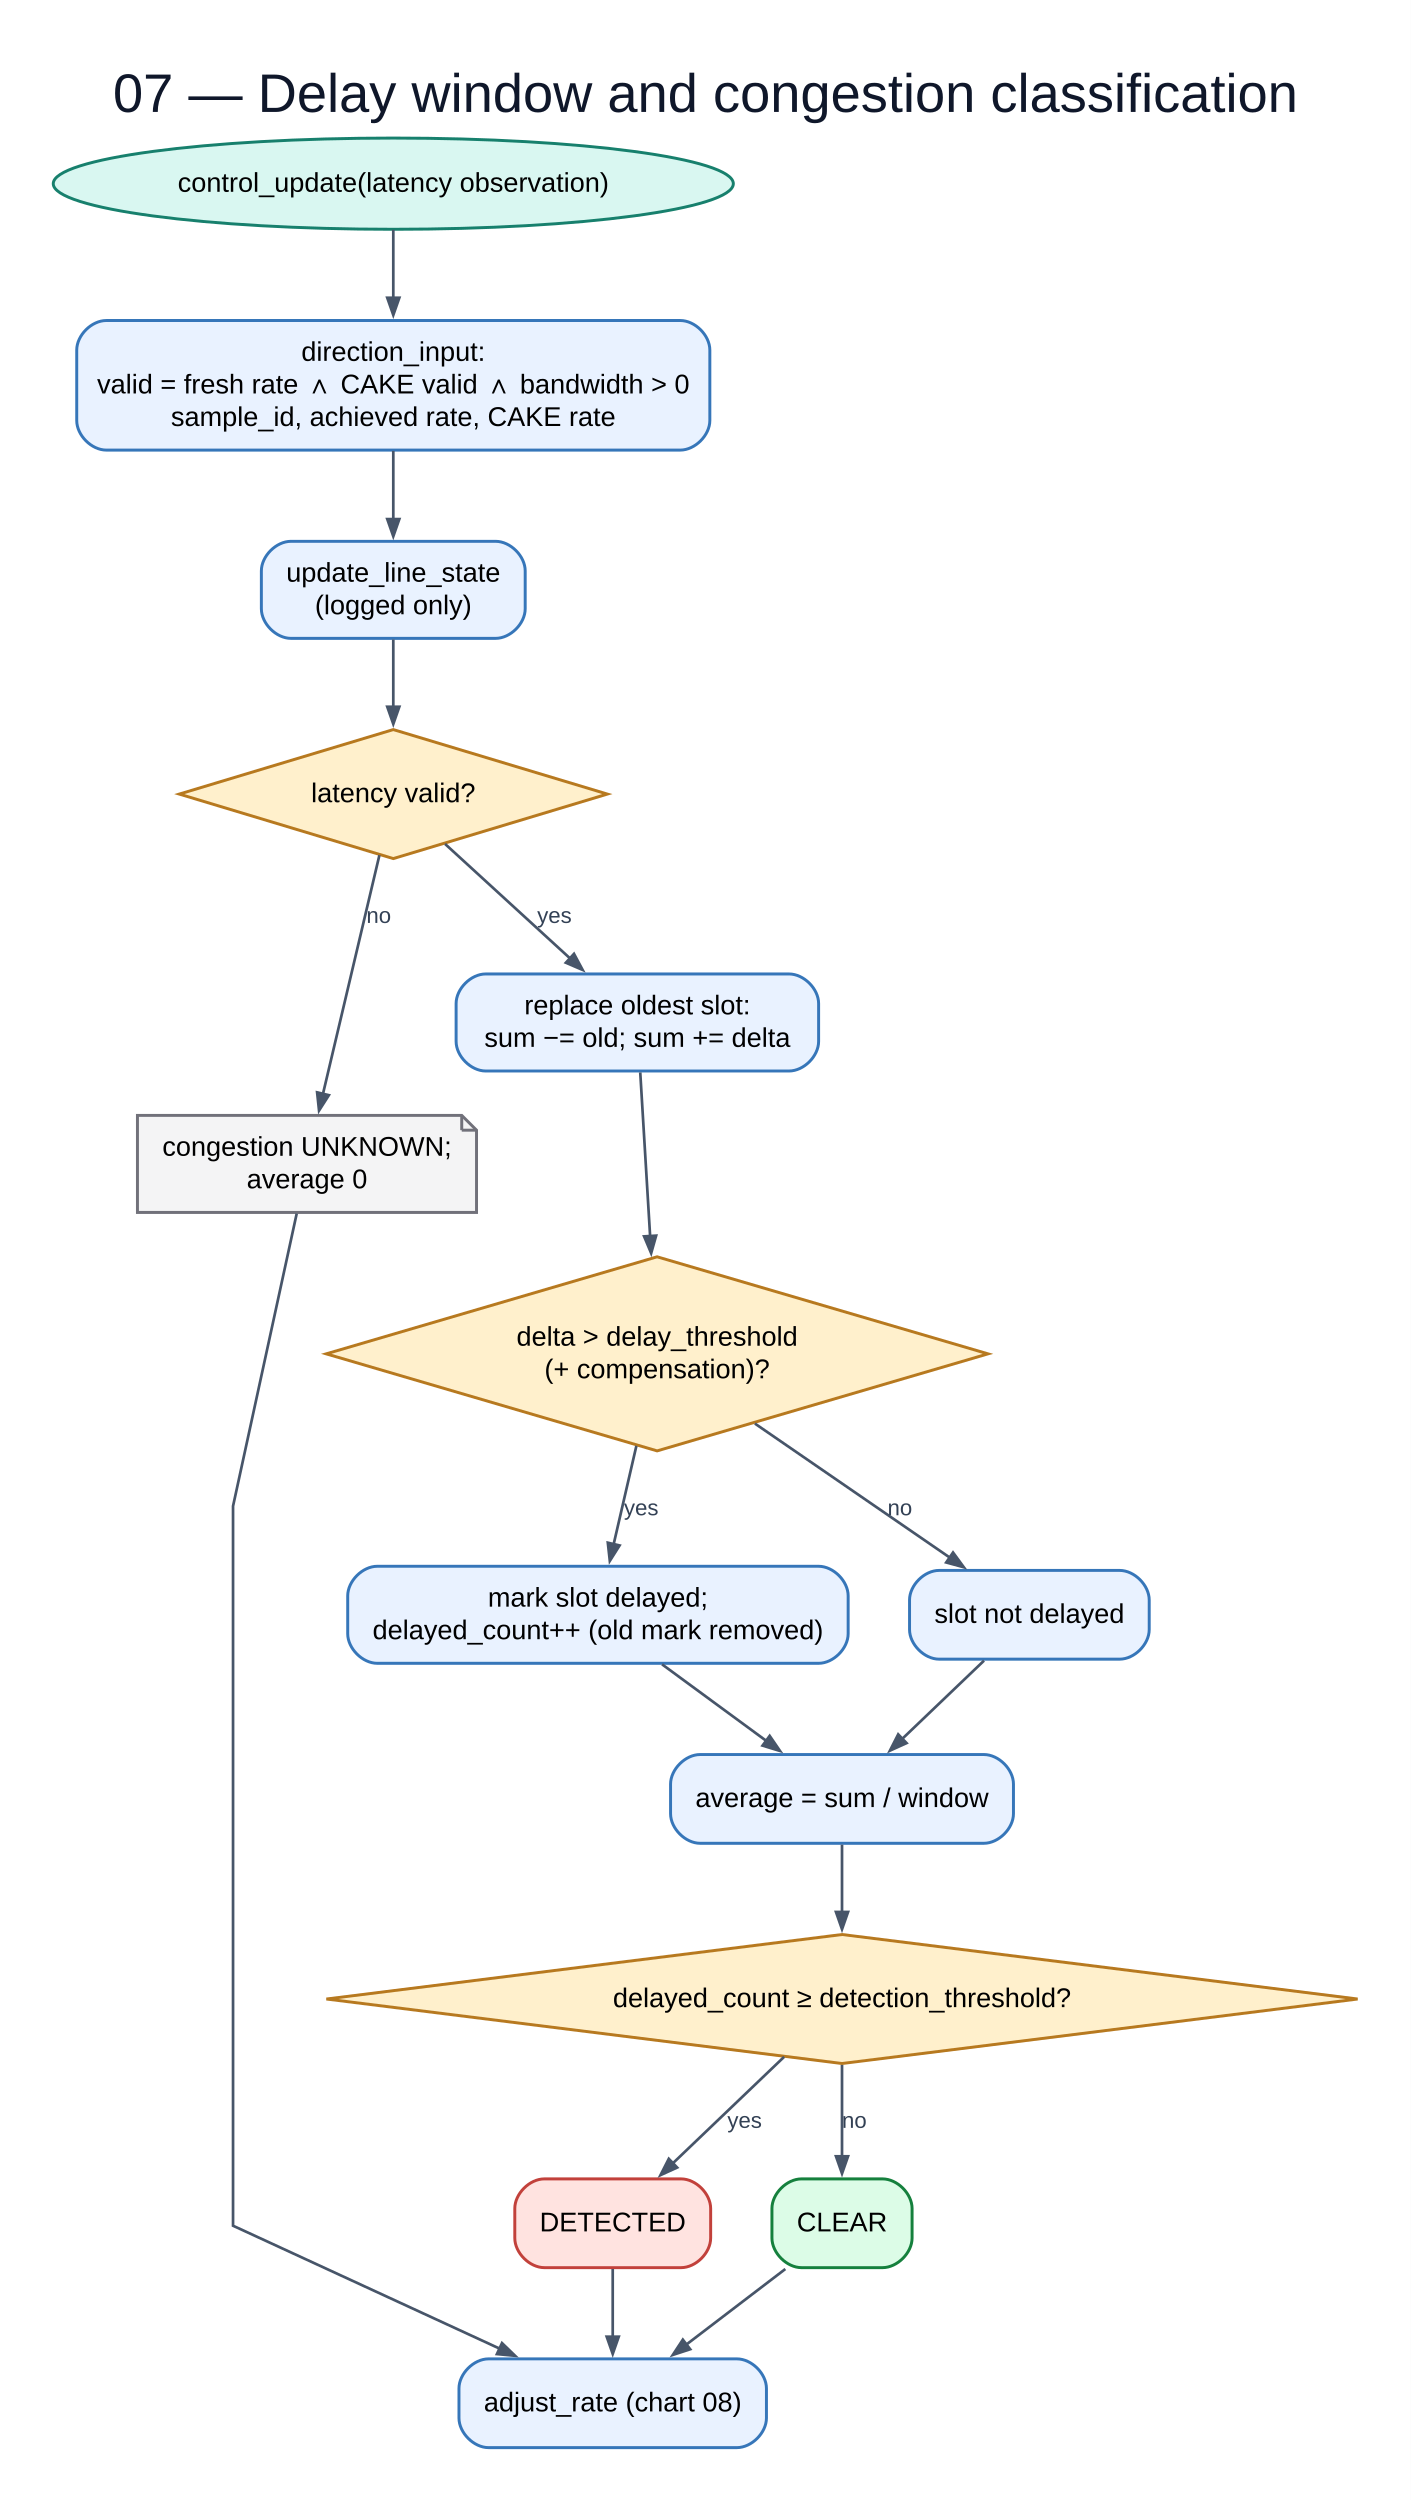
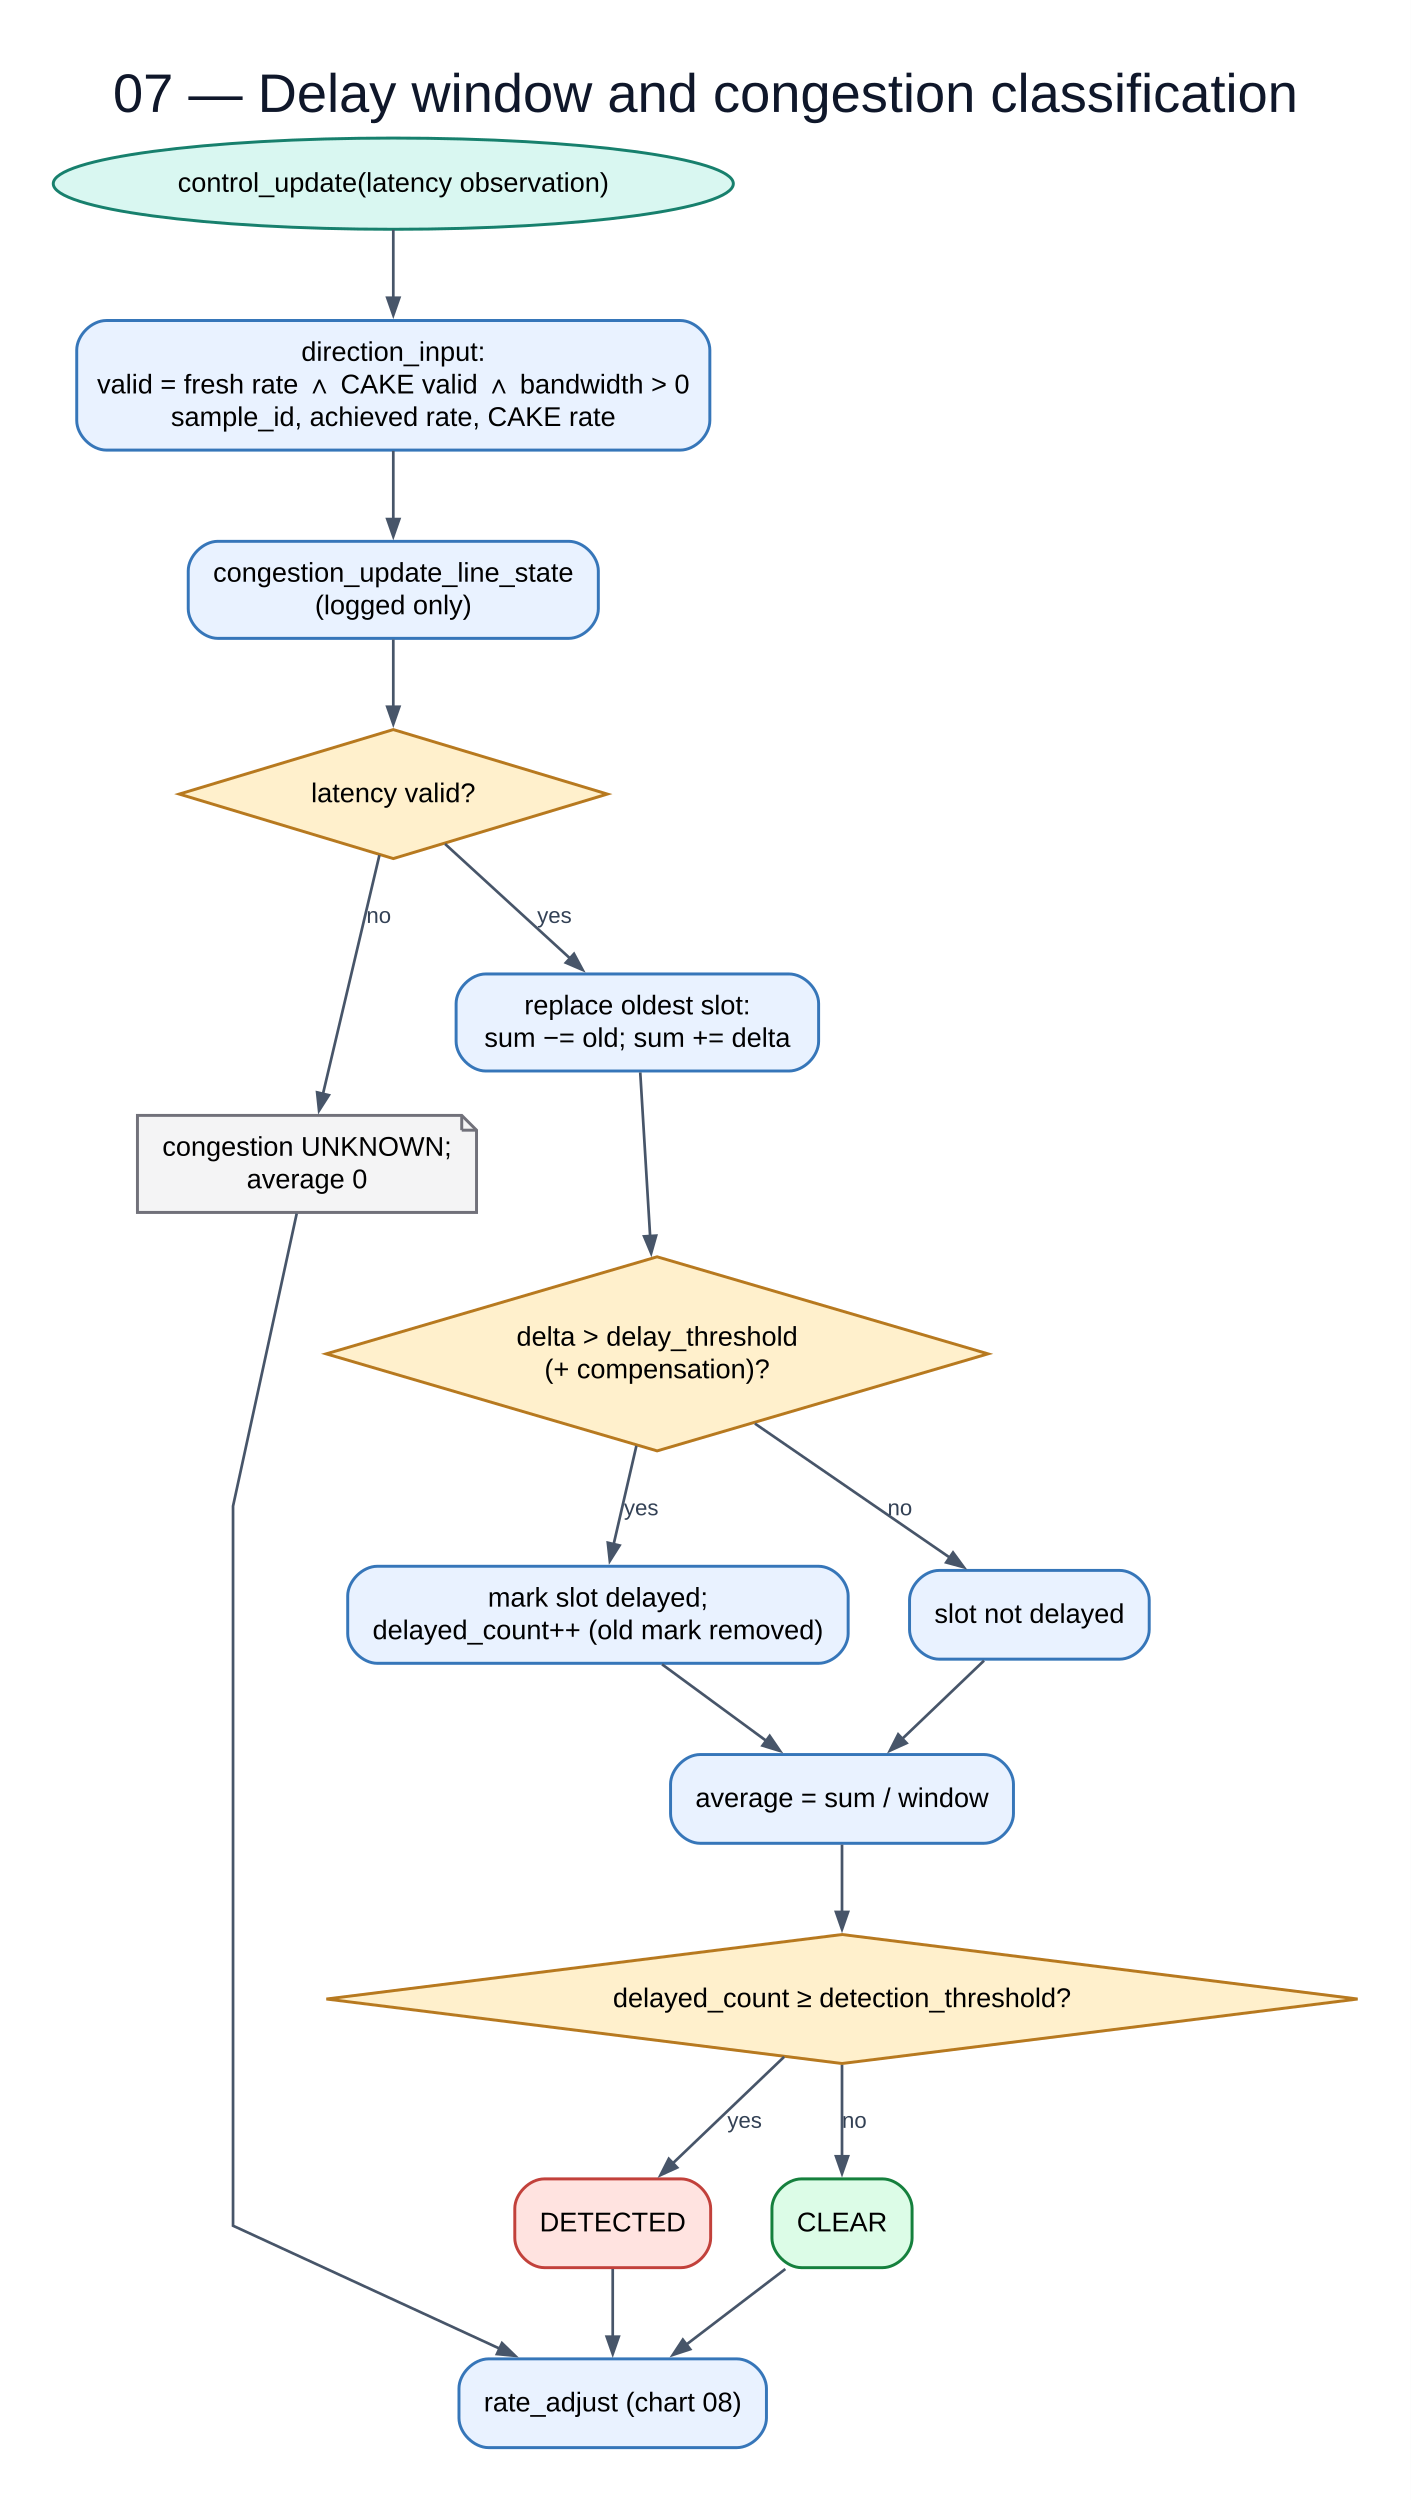
<svg xmlns="http://www.w3.org/2000/svg" width="572pt" height="1014pt" viewBox="0.00 0.00 572.00 1014.00">
  <g id="graph0" class="graph" transform="scale(1 1) rotate(0) translate(21.6 992.76)">
    <polygon fill="white" stroke="none" points="-21.6,21.6 -21.6,-992.76 550.65,-992.76 550.65,21.6 -21.6,21.6" />
    <text xml:space="preserve" text-anchor="middle" x="264.52" y="-947.36" font-family="Arial" font-size="22.00" fill="#0f172a">07 — Delay window and congestion classification</text>
    <g id="node1" class="node">
      <ellipse fill="#d9f7f1" stroke="#17806d" stroke-width="1.2" cx="137.92" cy="-918.26" rx="137.92" ry="18.5" />
      <text xml:space="preserve" text-anchor="middle" x="137.92" y="-914.96" font-family="Arial" font-size="11.00">control_update(latency observation)</text>
    </g>
    <g id="node2" class="node">
      <path fill="#e9f2ff" stroke="#3676b9" stroke-width="1.2" d="M254.31,-862.76C254.31,-862.76 21.52,-862.76 21.52,-862.76 15.52,-862.76 9.52,-856.76 9.52,-850.76 9.52,-850.76 9.52,-822.2 9.52,-822.2 9.52,-816.2 15.52,-810.2 21.52,-810.2 21.52,-810.2 254.31,-810.2 254.31,-810.2 260.31,-810.2 266.31,-816.2 266.31,-822.2 266.31,-822.2 266.31,-850.76 266.31,-850.76 266.31,-856.76 260.31,-862.76 254.31,-862.76" />
      <text xml:space="preserve" text-anchor="middle" x="137.92" y="-846.38" font-family="Arial" font-size="11.00">direction_input:</text>
      <text xml:space="preserve" text-anchor="middle" x="137.92" y="-833.18" font-family="Arial" font-size="11.00">valid = fresh rate ∧ CAKE valid ∧ bandwidth &gt; 0</text>
      <text xml:space="preserve" text-anchor="middle" x="137.92" y="-819.98" font-family="Arial" font-size="11.00">sample_id, achieved rate, CAKE rate</text>
    </g>
    <g id="edge1" class="edge">
      <path fill="none" stroke="#475569" stroke-width="1.1" d="M137.92,-899.55C137.92,-891.4 137.92,-881.43 137.92,-871.89" />
      <polygon fill="#475569" stroke="#475569" stroke-width="1.1" points="140.37,-871.98 137.92,-864.98 135.47,-871.98 140.37,-871.98" />
    </g>
    <g id="node3" class="node">
-       <path fill="#e9f2ff" stroke="#3676b9" stroke-width="1.2" d="M179.42,-773.2C179.42,-773.2 96.41,-773.2 96.41,-773.2 90.41,-773.2 84.41,-767.2 84.41,-761.2 84.41,-761.2 84.41,-745.84 84.41,-745.84 84.41,-739.84 90.41,-733.84 96.41,-733.84 96.41,-733.84 179.42,-733.84 179.42,-733.84 185.42,-733.84 191.42,-739.84 191.42,-745.84 191.42,-745.84 191.42,-761.2 191.42,-761.2 191.42,-767.2 185.42,-773.2 179.42,-773.2" />
-       <text xml:space="preserve" text-anchor="middle" x="137.92" y="-756.82" font-family="Arial" font-size="11.00">update_line_state</text>
+       <path fill="#e9f2ff" stroke="#3676b9" stroke-width="1.2" d="M209.08,-773.2C209.08,-773.2 66.75,-773.2 66.75,-773.2 60.75,-773.2 54.75,-767.2 54.75,-761.2 54.75,-761.2 54.75,-745.84 54.75,-745.84 54.75,-739.84 60.75,-733.84 66.75,-733.84 66.75,-733.84 209.08,-733.84 209.08,-733.84 215.08,-733.84 221.08,-739.84 221.08,-745.84 221.08,-745.84 221.08,-761.2 221.08,-761.2 221.08,-767.2 215.08,-773.2 209.08,-773.2" />
+       <text xml:space="preserve" text-anchor="middle" x="137.92" y="-756.82" font-family="Arial" font-size="11.00">congestion_update_line_state</text>
      <text xml:space="preserve" text-anchor="middle" x="137.92" y="-743.62" font-family="Arial" font-size="11.00">(logged only)</text>
    </g>
    <g id="edge2" class="edge">
      <path fill="none" stroke="#475569" stroke-width="1.1" d="M137.92,-809.86C137.92,-801.04 137.92,-791.12 137.92,-782.14" />
      <polygon fill="#475569" stroke="#475569" stroke-width="1.1" points="140.37,-782.22 137.92,-775.22 135.47,-782.22 140.37,-782.22" />
    </g>
    <g id="node4" class="node">
      <polygon fill="#fff0cc" stroke="#b7791f" stroke-width="1.2" points="137.92,-696.84 51.11,-670.68 137.92,-644.52 224.73,-670.68 137.92,-696.84" />
      <text xml:space="preserve" text-anchor="middle" x="137.92" y="-667.38" font-family="Arial" font-size="11.00">latency valid?</text>
    </g>
    <g id="edge3" class="edge">
      <path fill="none" stroke="#475569" stroke-width="1.1" d="M137.92,-733.36C137.92,-725.14 137.92,-715.28 137.92,-705.88" />
      <polygon fill="#475569" stroke="#475569" stroke-width="1.1" points="140.37,-706.1 137.92,-699.1 135.47,-706.1 140.37,-706.1" />
    </g>
    <g id="node5" class="node">
      <polygon fill="#f4f4f5" stroke="#71717a" stroke-width="1.2" points="165.68,-540.36 34.15,-540.36 34.15,-501 171.68,-501 171.68,-534.36 165.68,-540.36" />
      <polyline fill="none" stroke="#71717a" stroke-width="1.2" points="165.68,-540.36 165.68,-534.36" />
      <polyline fill="none" stroke="#71717a" stroke-width="1.2" points="171.68,-534.36 165.68,-534.36" />
      <text xml:space="preserve" text-anchor="middle" x="102.92" y="-523.98" font-family="Arial" font-size="11.00">congestion UNKNOWN;</text>
      <text xml:space="preserve" text-anchor="middle" x="102.92" y="-510.78" font-family="Arial" font-size="11.00">average 0</text>
    </g>
    <g id="edge4" class="edge">
      <path fill="none" stroke="#475569" stroke-width="1.1" d="M132.29,-645.9C126.02,-619.39 115.9,-576.6 109.33,-548.8" />
      <polygon fill="#475569" stroke="#475569" stroke-width="1.1" points="111.79,-548.56 107.8,-542.31 107.02,-549.69 111.79,-548.56" />
      <text xml:space="preserve" text-anchor="middle" x="132.02" y="-618.42" font-family="Arial" font-size="9.00" fill="#334155">no</text>
    </g>
    <g id="node6" class="node">
      <path fill="#e9f2ff" stroke="#3676b9" stroke-width="1.2" d="M298.43,-597.72C298.43,-597.72 175.4,-597.72 175.4,-597.72 169.4,-597.72 163.4,-591.72 163.4,-585.72 163.4,-585.72 163.4,-570.36 163.4,-570.36 163.4,-564.36 169.4,-558.36 175.4,-558.36 175.4,-558.36 298.43,-558.36 298.43,-558.36 304.43,-558.36 310.43,-564.36 310.43,-570.36 310.43,-570.36 310.43,-585.72 310.43,-585.72 310.43,-591.72 304.43,-597.72 298.43,-597.72" />
      <text xml:space="preserve" text-anchor="middle" x="236.92" y="-581.34" font-family="Arial" font-size="11.00">replace oldest slot:</text>
      <text xml:space="preserve" text-anchor="middle" x="236.92" y="-568.14" font-family="Arial" font-size="11.00">sum −= old; sum += delta</text>
    </g>
    <g id="edge5" class="edge">
      <path fill="none" stroke="#475569" stroke-width="1.1" d="M158.91,-650.46C173.74,-636.88 193.75,-618.56 209.79,-603.87" />
      <polygon fill="#475569" stroke="#475569" stroke-width="1.1" points="211.21,-605.89 214.72,-599.36 207.91,-602.28 211.21,-605.89" />
      <text xml:space="preserve" text-anchor="middle" x="203.29" y="-618.42" font-family="Arial" font-size="9.00" fill="#334155">yes</text>
    </g>
    <g id="node14" class="node">
      <path fill="#e9f2ff" stroke="#3676b9" stroke-width="1.2" d="M277.27,-36C277.27,-36 176.56,-36 176.56,-36 170.56,-36 164.56,-30 164.56,-24 164.56,-24 164.56,-12 164.56,-12 164.56,-6 170.56,0 176.56,0 176.56,0 277.27,0 277.27,0 283.27,0 289.27,-6 289.27,-12 289.27,-12 289.27,-24 289.27,-24 289.27,-30 283.27,-36 277.27,-36" />
-       <text xml:space="preserve" text-anchor="middle" x="226.92" y="-14.7" font-family="Arial" font-size="11.00">adjust_rate (chart 08)</text>
+       <text xml:space="preserve" text-anchor="middle" x="226.92" y="-14.7" font-family="Arial" font-size="11.00">rate_adjust (chart 08)</text>
    </g>
    <g id="edge16" class="edge">
      <path fill="none" stroke="#475569" stroke-width="1.1" d="M98.74,-500.52C90.5,-462.66 72.92,-381.88 72.92,-381.88 72.92,-381.88 72.92,-381.88 72.92,-90 72.92,-90 135.76,-61.03 181.16,-40.1" />
      <polygon fill="#475569" stroke="#475569" stroke-width="1.1" points="182.01,-42.4 187.34,-37.25 179.95,-37.95 182.01,-42.4" />
    </g>
    <g id="node7" class="node">
      <polygon fill="#fff0cc" stroke="#b7791f" stroke-width="1.2" points="244.92,-483 110.7,-443.64 244.92,-404.28 379.13,-443.64 244.92,-483" />
      <text xml:space="preserve" text-anchor="middle" x="244.92" y="-446.94" font-family="Arial" font-size="11.00">delta &gt; delay_threshold</text>
      <text xml:space="preserve" text-anchor="middle" x="244.92" y="-433.74" font-family="Arial" font-size="11.00">(+ compensation)?</text>
    </g>
    <g id="edge6" class="edge">
      <path fill="none" stroke="#475569" stroke-width="1.1" d="M238.08,-557.79C239.13,-540.43 240.71,-514.19 242.09,-491.35" />
      <polygon fill="#475569" stroke="#475569" stroke-width="1.1" points="244.53,-491.58 242.51,-484.45 239.64,-491.29 244.53,-491.58" />
    </g>
    <g id="node8" class="node">
      <path fill="#e9f2ff" stroke="#3676b9" stroke-width="1.2" d="M310.41,-357.48C310.41,-357.48 131.43,-357.48 131.43,-357.48 125.43,-357.48 119.43,-351.48 119.43,-345.48 119.43,-345.48 119.43,-330.12 119.43,-330.12 119.43,-324.12 125.43,-318.12 131.43,-318.12 131.43,-318.12 310.41,-318.12 310.41,-318.12 316.41,-318.12 322.41,-324.12 322.41,-330.12 322.41,-330.12 322.41,-345.48 322.41,-345.48 322.41,-351.48 316.41,-357.48 310.41,-357.48" />
      <text xml:space="preserve" text-anchor="middle" x="220.92" y="-341.1" font-family="Arial" font-size="11.00">mark slot delayed;</text>
      <text xml:space="preserve" text-anchor="middle" x="220.92" y="-327.9" font-family="Arial" font-size="11.00">delayed_count++ (old mark removed)</text>
    </g>
    <g id="edge7" class="edge">
      <path fill="none" stroke="#475569" stroke-width="1.1" d="M236.52,-406.32C233.5,-393.24 230.14,-378.7 227.31,-366.47" />
      <polygon fill="#475569" stroke="#475569" stroke-width="1.1" points="229.7,-365.92 225.74,-359.65 224.93,-367.03 229.7,-365.92" />
      <text xml:space="preserve" text-anchor="middle" x="238.48" y="-378.18" font-family="Arial" font-size="9.00" fill="#334155">yes</text>
    </g>
    <g id="node9" class="node">
      <path fill="#e9f2ff" stroke="#3676b9" stroke-width="1.2" d="M432.52,-355.8C432.52,-355.8 359.31,-355.8 359.31,-355.8 353.31,-355.8 347.31,-349.8 347.31,-343.8 347.31,-343.8 347.31,-331.8 347.31,-331.8 347.31,-325.8 353.31,-319.8 359.31,-319.8 359.31,-319.8 432.52,-319.8 432.52,-319.8 438.52,-319.8 444.52,-325.8 444.52,-331.8 444.52,-331.8 444.52,-343.8 444.52,-343.8 444.52,-349.8 438.52,-355.8 432.52,-355.8" />
      <text xml:space="preserve" text-anchor="middle" x="395.92" y="-334.5" font-family="Arial" font-size="11.00">slot not delayed</text>
    </g>
    <g id="edge8" class="edge">
      <path fill="none" stroke="#475569" stroke-width="1.1" d="M284.59,-415.36C309.3,-398.37 340.67,-376.79 363.81,-360.88" />
      <polygon fill="#475569" stroke="#475569" stroke-width="1.1" points="364.95,-363.07 369.33,-357.08 362.18,-359.03 364.95,-363.07" />
      <text xml:space="preserve" text-anchor="middle" x="343.39" y="-378.18" font-family="Arial" font-size="9.00" fill="#334155">no</text>
    </g>
    <g id="node10" class="node">
      <path fill="#e9f2ff" stroke="#3676b9" stroke-width="1.2" d="M377.46,-281.12C377.46,-281.12 262.38,-281.12 262.38,-281.12 256.38,-281.12 250.38,-275.12 250.38,-269.12 250.38,-269.12 250.38,-257.12 250.38,-257.12 250.38,-251.12 256.38,-245.12 262.38,-245.12 262.38,-245.12 377.46,-245.12 377.46,-245.12 383.46,-245.12 389.46,-251.12 389.46,-257.12 389.46,-257.12 389.46,-269.12 389.46,-269.12 389.46,-275.12 383.46,-281.12 377.46,-281.12" />
      <text xml:space="preserve" text-anchor="middle" x="319.92" y="-259.82" font-family="Arial" font-size="11.00">average = sum / window</text>
    </g>
    <g id="edge9" class="edge">
      <path fill="none" stroke="#475569" stroke-width="1.1" d="M246.93,-317.7C259.9,-308.18 275.68,-296.59 289.25,-286.63" />
      <polygon fill="#475569" stroke="#475569" stroke-width="1.1" points="290.58,-288.7 294.77,-282.58 287.68,-284.75 290.58,-288.7" />
    </g>
    <g id="edge10" class="edge">
      <path fill="none" stroke="#475569" stroke-width="1.1" d="M377.52,-319.21C367.53,-309.65 355.05,-297.72 344.27,-287.41" />
      <polygon fill="#475569" stroke="#475569" stroke-width="1.1" points="346.1,-285.77 339.35,-282.7 342.71,-289.31 346.1,-285.77" />
    </g>
    <g id="node11" class="node">
      <polygon fill="#fff0cc" stroke="#b7791f" stroke-width="1.2" points="319.92,-208.12 110.78,-181.96 319.92,-155.8 529.05,-181.96 319.92,-208.12" />
      <text xml:space="preserve" text-anchor="middle" x="319.92" y="-178.66" font-family="Arial" font-size="11.00">delayed_count ≥ detection_threshold?</text>
    </g>
    <g id="edge11" class="edge">
      <path fill="none" stroke="#475569" stroke-width="1.1" d="M319.92,-244.55C319.92,-236.46 319.92,-226.57 319.92,-217.1" />
      <polygon fill="#475569" stroke="#475569" stroke-width="1.1" points="322.37,-217.26 319.92,-210.26 317.47,-217.26 322.37,-217.26" />
    </g>
    <g id="node12" class="node">
      <path fill="#ffe3e0" stroke="#c2413b" stroke-width="1.2" d="M254.64,-109C254.64,-109 199.2,-109 199.2,-109 193.2,-109 187.2,-103 187.2,-97 187.2,-97 187.2,-85 187.2,-85 187.2,-79 193.2,-73 199.2,-73 199.2,-73 254.64,-73 254.64,-73 260.64,-73 266.64,-79 266.64,-85 266.64,-85 266.64,-97 266.64,-97 266.64,-103 260.64,-109 254.64,-109" />
      <text xml:space="preserve" text-anchor="middle" x="226.92" y="-87.7" font-family="Arial" font-size="11.00">DETECTED</text>
    </g>
    <g id="edge12" class="edge">
      <path fill="none" stroke="#475569" stroke-width="1.1" d="M296.45,-158.51C282.64,-145.3 265.2,-128.62 251.24,-115.27" />
      <polygon fill="#475569" stroke="#475569" stroke-width="1.1" points="253.05,-113.61 246.3,-110.54 249.66,-117.15 253.05,-113.61" />
      <text xml:space="preserve" text-anchor="middle" x="280.42" y="-129.7" font-family="Arial" font-size="9.00" fill="#334155">yes</text>
    </g>
    <g id="node13" class="node">
      <path fill="#dcfce7" stroke="#15803d" stroke-width="1.2" d="M336.34,-109C336.34,-109 303.5,-109 303.5,-109 297.5,-109 291.5,-103 291.5,-97 291.5,-97 291.5,-85 291.5,-85 291.5,-79 297.5,-73 303.5,-73 303.5,-73 336.34,-73 336.34,-73 342.34,-73 348.34,-79 348.34,-85 348.34,-85 348.34,-97 348.34,-97 348.34,-103 342.34,-109 336.34,-109" />
      <text xml:space="preserve" text-anchor="middle" x="319.92" y="-87.7" font-family="Arial" font-size="11.00">CLEAR</text>
    </g>
    <g id="edge13" class="edge">
      <path fill="none" stroke="#475569" stroke-width="1.1" d="M319.92,-155.23C319.92,-143.53 319.92,-129.72 319.92,-118" />
      <polygon fill="#475569" stroke="#475569" stroke-width="1.1" points="322.37,-118.17 319.92,-111.17 317.47,-118.17 322.37,-118.17" />
      <text xml:space="preserve" text-anchor="middle" x="324.92" y="-129.7" font-family="Arial" font-size="9.00" fill="#334155">no</text>
    </g>
    <g id="edge14" class="edge">
      <path fill="none" stroke="#475569" stroke-width="1.1" d="M226.92,-72.45C226.92,-64.11 226.92,-53.98 226.92,-44.78" />
      <polygon fill="#475569" stroke="#475569" stroke-width="1.1" points="229.37,-45.01 226.92,-38.01 224.47,-45.01 229.37,-45.01" />
    </g>
    <g id="edge15" class="edge">
      <path fill="none" stroke="#475569" stroke-width="1.1" d="M296.93,-72.45C284.74,-63.15 269.64,-51.61 256.58,-41.65" />
      <polygon fill="#475569" stroke="#475569" stroke-width="1.1" points="258.34,-39.91 251.29,-37.61 255.36,-43.8 258.34,-39.91" />
    </g>
  </g>
</svg>
